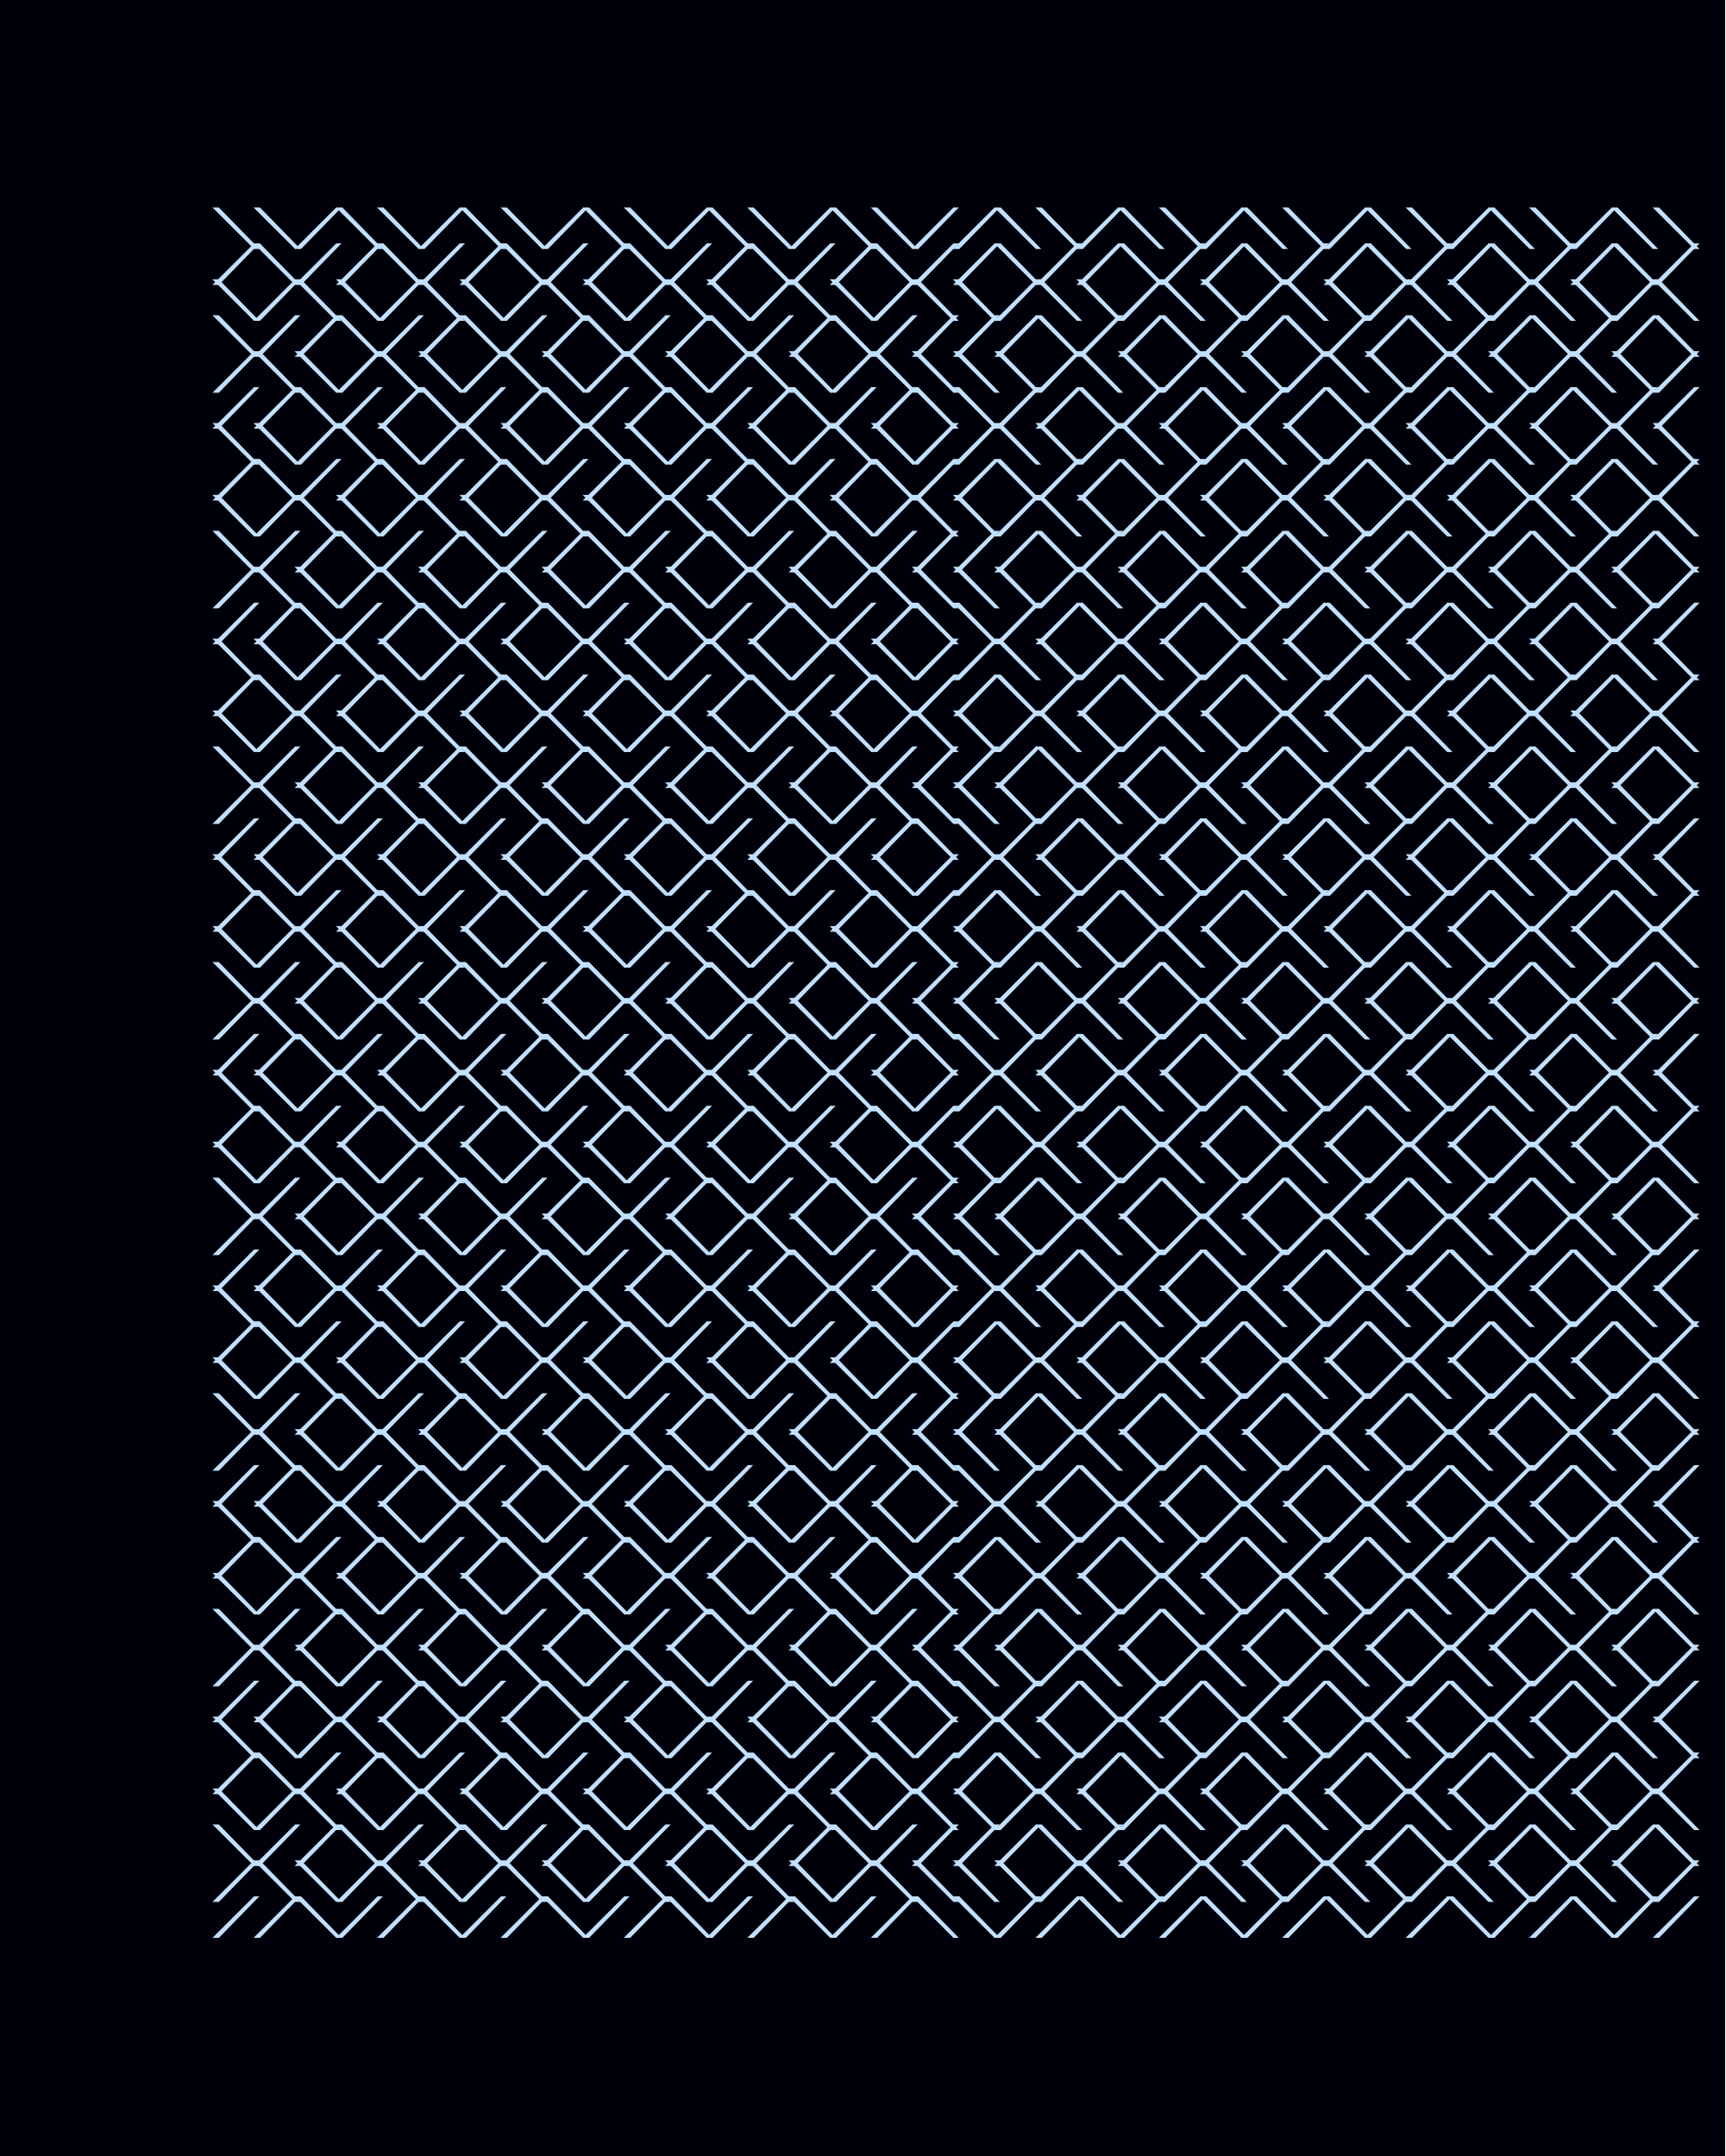
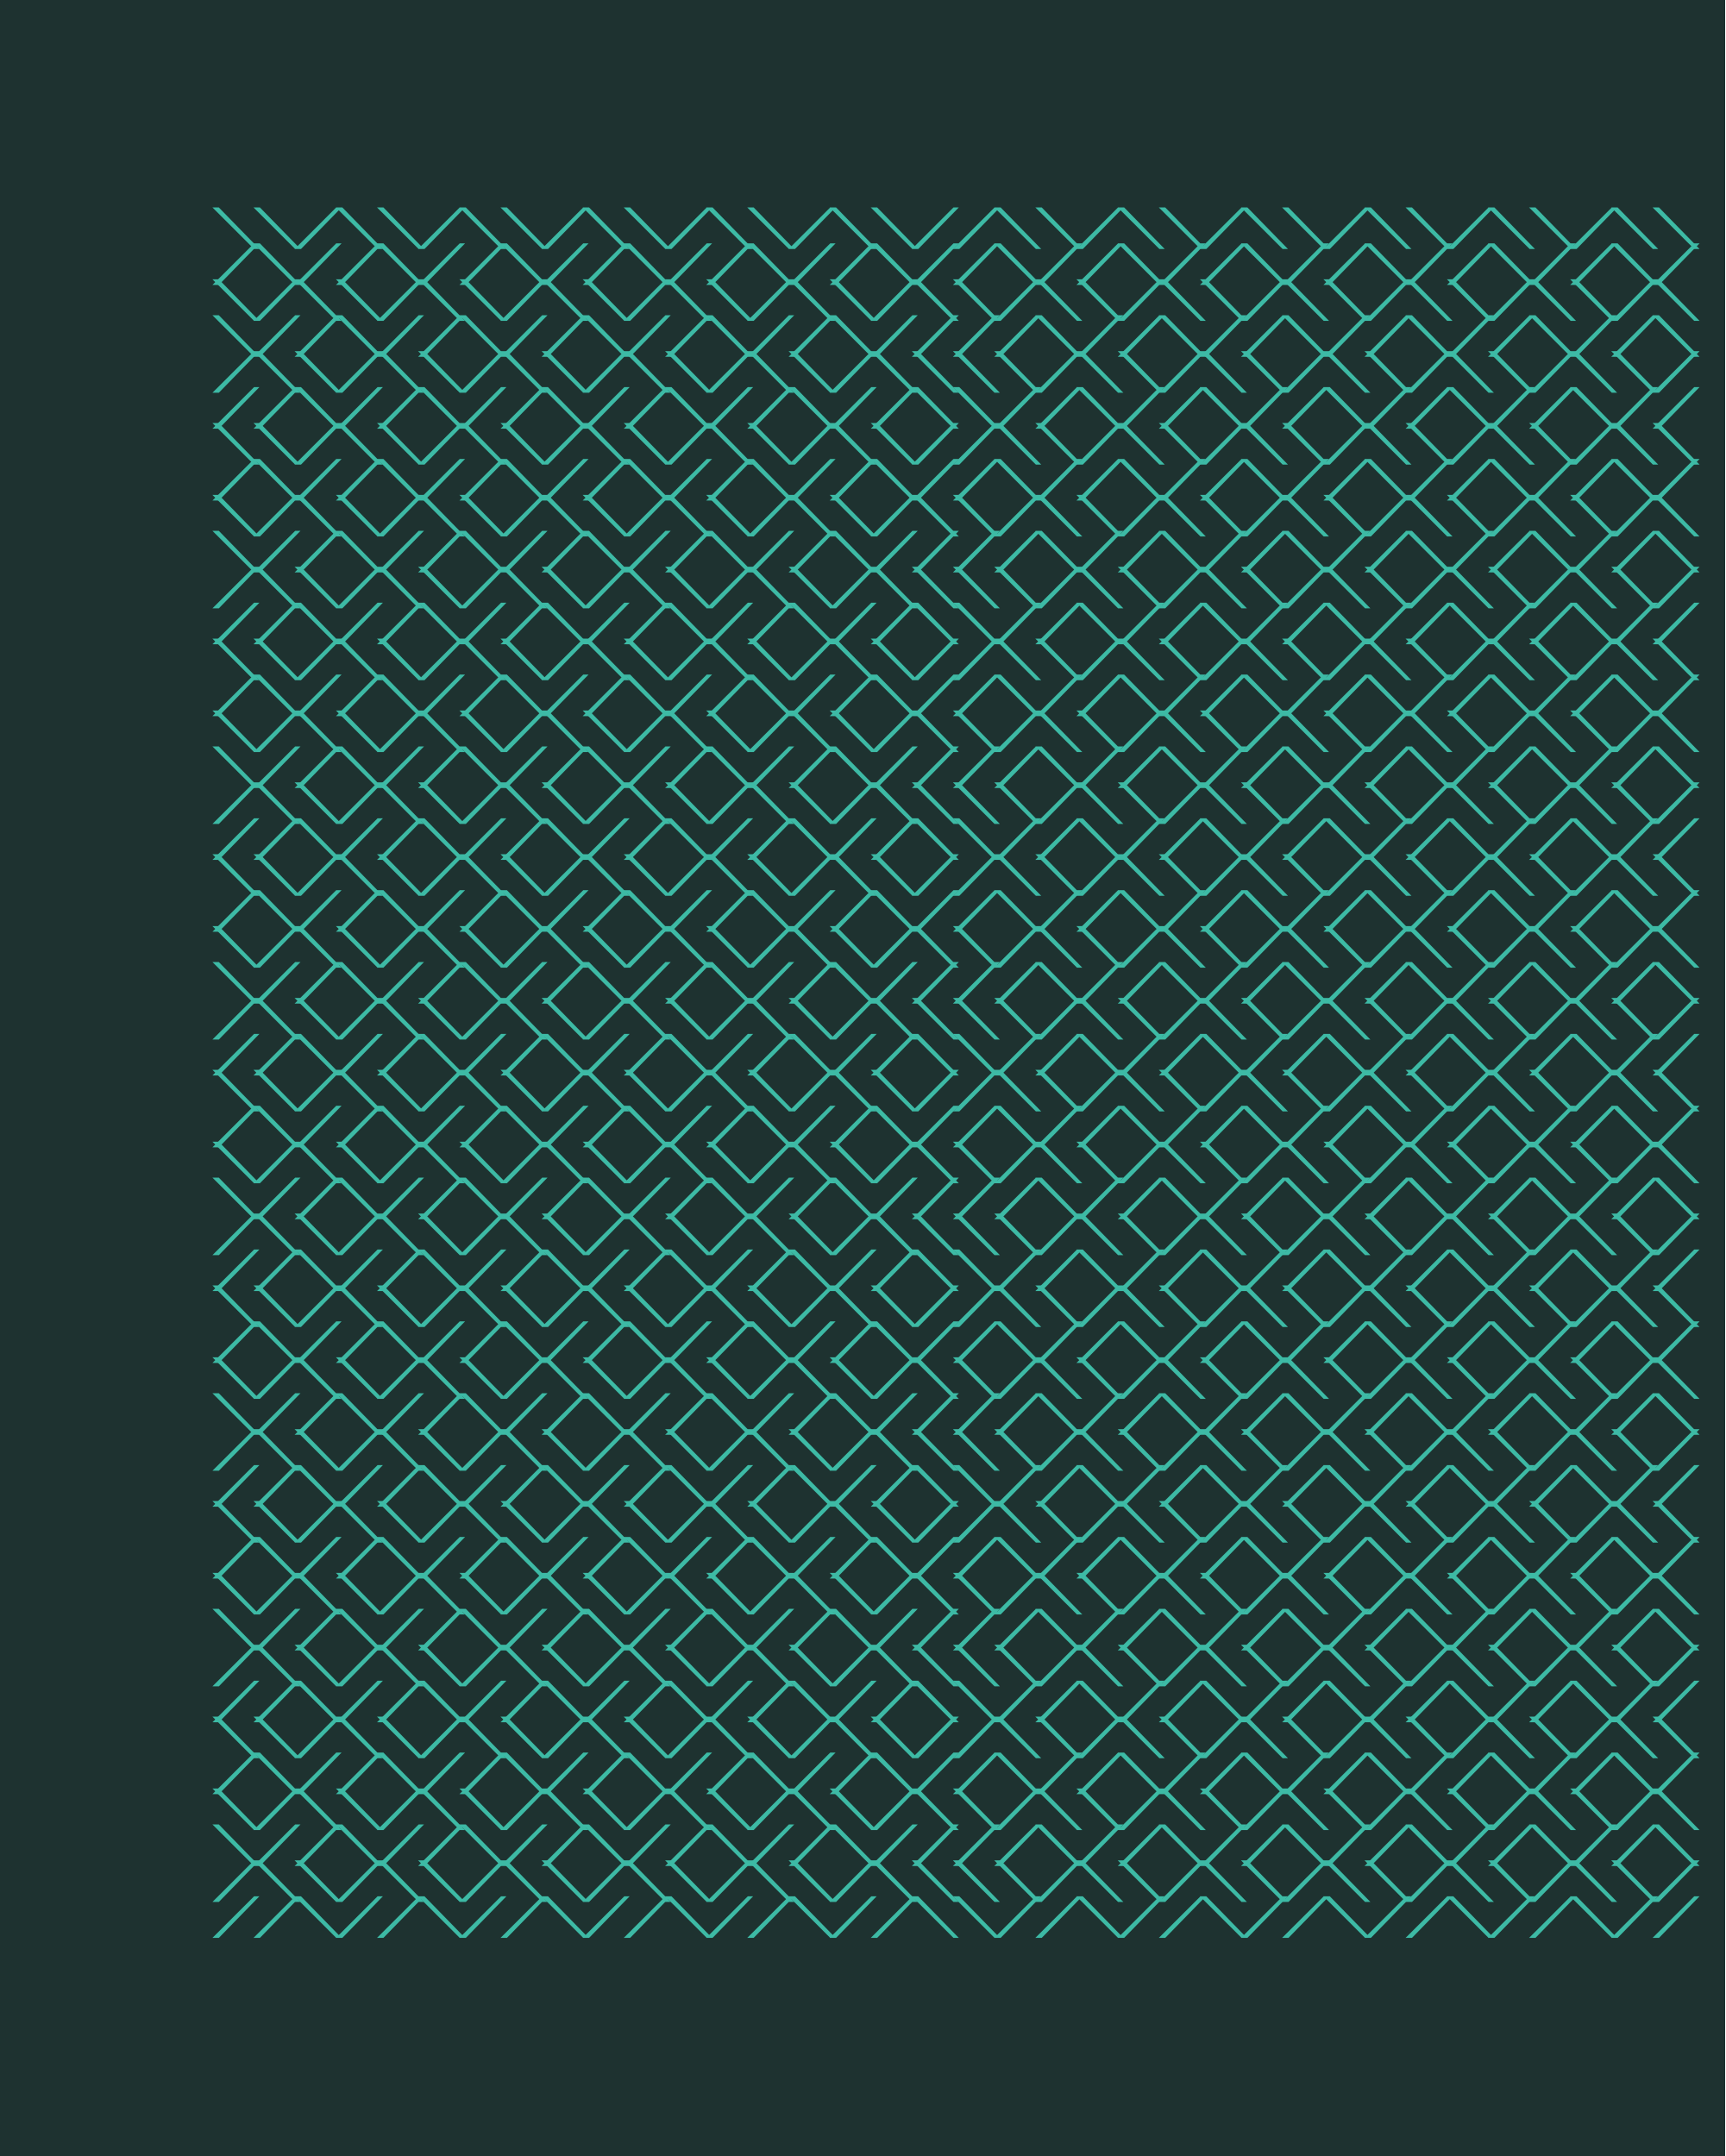
<svg xmlns="http://www.w3.org/2000/svg" version="1.1" width="960" height="1200" viewBox="-6 -6 48 60">
-   <style>.BG{fill:#00000b;}text{letter-spacing:0;transform:scaleX(1.9);fill:#c2e0fd;font-size:1px;font-family:'Courier New';dominant-baseline:hanging;shape-rendering:crispEdges;white-space:pre;cursor:default;-webkit-user-select:none;-moz-user-select:none;-ms-user-select:none;user-select:none;}</style>
+   <style>.BG{fill:#1E3230;}text{fill:#3DBAA5;font-size:1px;font-family:'Courier New';transform:scaleX(1.9);letter-spacing:0;dominant-baseline:hanging;shape-rendering:crispEdges;white-space:pre;cursor:default;-webkit-user-select:none;-moz-user-select:none;-ms-user-select:none;user-select:none;}</style>
  <g>
    <rect class="BG" x="-6" y="-6" width="48" height="60" />
    <g>
      <text y="0" textLength="18">╲╲╱╲╲╱╲╲╱╲╲╱╲╲╱╲╲╱╱╲╲╱╲╲╱╲╲╱╲╲╱╲╲╱╲╲</text>
      <text y="1" textLength="18">╱╲╱╱╲╱╱╲╱╱╲╱╱╲╱╱╲╱╱╲╱╱╲╱╱╲╱╱╲╱╱╲╱╱╲╱</text>
      <text y="2" textLength="18">╲╱╲╲╱╲╲╱╲╲╱╲╲╱╲╲╱╲╲╱╲╲╱╲╲╱╲╲╱╲╲╱╲╲╱╲</text>
      <text y="3" textLength="18">╲╱╱╲╱╱╲╱╱╲╱╱╲╱╱╲╱╱╱╱╲╱╱╲╱╱╲╱╱╲╱╱╲╱╱╲</text>
      <text y="4" textLength="18">╱╲╲╱╲╲╱╲╲╱╲╲╱╲╲╱╲╲╲╲╱╲╲╱╲╲╱╲╲╱╲╲╱╲╲╱</text>
      <text y="5" textLength="18">╱╱╲╱╱╲╱╱╲╱╱╲╱╱╲╱╱╲╲╱╱╲╱╱╲╱╱╲╱╱╲╱╱╲╱╱</text>
      <text y="6" textLength="18">╲╲╱╲╲╱╲╲╱╲╲╱╲╲╱╲╲╱╱╲╲╱╲╲╱╲╲╱╲╲╱╲╲╱╲╲</text>
      <text y="7" textLength="18">╱╲╱╱╲╱╱╲╱╱╲╱╱╲╱╱╲╱╱╲╱╱╲╱╱╲╱╱╲╱╱╲╱╱╲╱</text>
      <text y="8" textLength="18">╲╱╲╲╱╲╲╱╲╲╱╲╲╱╲╲╱╲╲╱╲╲╱╲╲╱╲╲╱╲╲╱╲╲╱╲</text>
      <text y="9" textLength="18">╲╱╱╲╱╱╲╱╱╲╱╱╲╱╱╲╱╱╱╱╲╱╱╲╱╱╲╱╱╲╱╱╲╱╱╲</text>
      <text y="10" textLength="18">╱╲╲╱╲╲╱╲╲╱╲╲╱╲╲╱╲╲╲╲╱╲╲╱╲╲╱╲╲╱╲╲╱╲╲╱</text>
      <text y="11" textLength="18">╱╱╲╱╱╲╱╱╲╱╱╲╱╱╲╱╱╲╲╱╱╲╱╱╲╱╱╲╱╱╲╱╱╲╱╱</text>
      <text y="12" textLength="18">╲╲╱╲╲╱╲╲╱╲╲╱╲╲╱╲╲╱╱╲╲╱╲╲╱╲╲╱╲╲╱╲╲╱╲╲</text>
      <text y="13" textLength="18">╱╲╱╱╲╱╱╲╱╱╲╱╱╲╱╱╲╱╱╲╱╱╲╱╱╲╱╱╲╱╱╲╱╱╲╱</text>
      <text y="14" textLength="18">╲╱╲╲╱╲╲╱╲╲╱╲╲╱╲╲╱╲╲╱╲╲╱╲╲╱╲╲╱╲╲╱╲╲╱╲</text>
      <text y="15" textLength="18">╲╱╱╲╱╱╲╱╱╲╱╱╲╱╱╲╱╱╱╱╲╱╱╲╱╱╲╱╱╲╱╱╲╱╱╲</text>
      <text y="16" textLength="18">╱╲╲╱╲╲╱╲╲╱╲╲╱╲╲╱╲╲╲╲╱╲╲╱╲╲╱╲╲╱╲╲╱╲╲╱</text>
      <text y="17" textLength="18">╱╱╲╱╱╲╱╱╲╱╱╲╱╱╲╱╱╲╲╱╱╲╱╱╲╱╱╲╱╱╲╱╱╲╱╱</text>
      <text y="18" textLength="18">╲╲╱╲╲╱╲╲╱╲╲╱╲╲╱╲╲╱╱╲╲╱╲╲╱╲╲╱╲╲╱╲╲╱╲╲</text>
      <text y="19" textLength="18">╱╲╱╱╲╱╱╲╱╱╲╱╱╲╱╱╲╱╱╲╱╱╲╱╱╲╱╱╲╱╱╲╱╱╲╱</text>
      <text y="20" textLength="18">╲╱╲╲╱╲╲╱╲╲╱╲╲╱╲╲╱╲╲╱╲╲╱╲╲╱╲╲╱╲╲╱╲╲╱╲</text>
      <text y="21" textLength="18">╲╱╱╲╱╱╲╱╱╲╱╱╲╱╱╲╱╱╱╱╲╱╱╲╱╱╲╱╱╲╱╱╲╱╱╲</text>
      <text y="22" textLength="18">╱╲╲╱╲╲╱╲╲╱╲╲╱╲╲╱╲╲╲╲╱╲╲╱╲╲╱╲╲╱╲╲╱╲╲╱</text>
      <text y="23" textLength="18">╱╱╲╱╱╲╱╱╲╱╱╲╱╱╲╱╱╲╲╱╱╲╱╱╲╱╱╲╱╱╲╱╱╲╱╱</text>
      <text y="24" textLength="18">╲╲╱╲╲╱╲╲╱╲╲╱╲╲╱╲╲╱╱╲╲╱╲╲╱╲╲╱╲╲╱╲╲╱╲╲</text>
      <text y="25" textLength="18">╱╲╱╱╲╱╱╲╱╱╲╱╱╲╱╱╲╱╱╲╱╱╲╱╱╲╱╱╲╱╱╲╱╱╲╱</text>
      <text y="26" textLength="18">╲╱╲╲╱╲╲╱╲╲╱╲╲╱╲╲╱╲╲╱╲╲╱╲╲╱╲╲╱╲╲╱╲╲╱╲</text>
      <text y="27" textLength="18">╲╱╱╲╱╱╲╱╱╲╱╱╲╱╱╲╱╱╱╱╲╱╱╲╱╱╲╱╱╲╱╱╲╱╱╲</text>
      <text y="28" textLength="18">╱╲╲╱╲╲╱╲╲╱╲╲╱╲╲╱╲╲╲╲╱╲╲╱╲╲╱╲╲╱╲╲╱╲╲╱</text>
      <text y="29" textLength="18">╱╱╲╱╱╲╱╱╲╱╱╲╱╱╲╱╱╲╲╱╱╲╱╱╲╱╱╲╱╱╲╱╱╲╱╱</text>
      <text y="30" textLength="18">╲╲╱╲╲╱╲╲╱╲╲╱╲╲╱╲╲╱╱╲╲╱╲╲╱╲╲╱╲╲╱╲╲╱╲╲</text>
      <text y="31" textLength="18">╱╲╱╱╲╱╱╲╱╱╲╱╱╲╱╱╲╱╱╲╱╱╲╱╱╲╱╱╲╱╱╲╱╱╲╱</text>
      <text y="32" textLength="18">╲╱╲╲╱╲╲╱╲╲╱╲╲╱╲╲╱╲╲╱╲╲╱╲╲╱╲╲╱╲╲╱╲╲╱╲</text>
      <text y="33" textLength="18">╲╱╱╲╱╱╲╱╱╲╱╱╲╱╱╲╱╱╱╱╲╱╱╲╱╱╲╱╱╲╱╱╲╱╱╲</text>
      <text y="34" textLength="18">╱╲╲╱╲╲╱╲╲╱╲╲╱╲╲╱╲╲╲╲╱╲╲╱╲╲╱╲╲╱╲╲╱╲╲╱</text>
      <text y="35" textLength="18">╱╱╲╱╱╲╱╱╲╱╱╲╱╱╲╱╱╲╲╱╱╲╱╱╲╱╱╲╱╱╲╱╱╲╱╱</text>
      <text y="36" textLength="18">╲╲╱╲╲╱╲╲╱╲╲╱╲╲╱╲╲╱╱╲╲╱╲╲╱╲╲╱╲╲╱╲╲╱╲╲</text>
      <text y="37" textLength="18">╱╲╱╱╲╱╱╲╱╱╲╱╱╲╱╱╲╱╱╲╱╱╲╱╱╲╱╱╲╱╱╲╱╱╲╱</text>
      <text y="38" textLength="18">╲╱╲╲╱╲╲╱╲╲╱╲╲╱╲╲╱╲╲╱╲╲╱╲╲╱╲╲╱╲╲╱╲╲╱╲</text>
      <text y="39" textLength="18">╲╱╱╲╱╱╲╱╱╲╱╱╲╱╱╲╱╱╱╱╲╱╱╲╱╱╲╱╱╲╱╱╲╱╱╲</text>
      <text y="40" textLength="18">╱╲╲╱╲╲╱╲╲╱╲╲╱╲╲╱╲╲╲╲╱╲╲╱╲╲╱╲╲╱╲╲╱╲╲╱</text>
      <text y="41" textLength="18">╱╱╲╱╱╲╱╱╲╱╱╲╱╱╲╱╱╲╲╱╱╲╱╱╲╱╱╲╱╱╲╱╱╲╱╱</text>
      <text y="42" textLength="18">╲╲╱╲╲╱╲╲╱╲╲╱╲╲╱╲╲╱╱╲╲╱╲╲╱╲╲╱╲╲╱╲╲╱╲╲</text>
      <text y="43" textLength="18">╱╲╱╱╲╱╱╲╱╱╲╱╱╲╱╱╲╱╱╲╱╱╲╱╱╲╱╱╲╱╱╲╱╱╲╱</text>
      <text y="44" textLength="18">╲╱╲╲╱╲╲╱╲╲╱╲╲╱╲╲╱╲╲╱╲╲╱╲╲╱╲╲╱╲╲╱╲╲╱╲</text>
      <text y="45" textLength="18">╲╱╱╲╱╱╲╱╱╲╱╱╲╱╱╲╱╱╱╱╲╱╱╲╱╱╲╱╱╲╱╱╲╱╱╲</text>
      <text y="46" textLength="18">╱╲╲╱╲╲╱╲╲╱╲╲╱╲╲╱╲╲╲╲╱╲╲╱╲╲╱╲╲╱╲╲╱╲╲╱</text>
      <text y="47" textLength="18">╱╱╲╱╱╲╱╱╲╱╱╲╱╱╲╱╱╲╲╱╱╲╱╱╲╱╱╲╱╱╲╱╱╲╱╱</text>
    </g>
  </g>
</svg>
